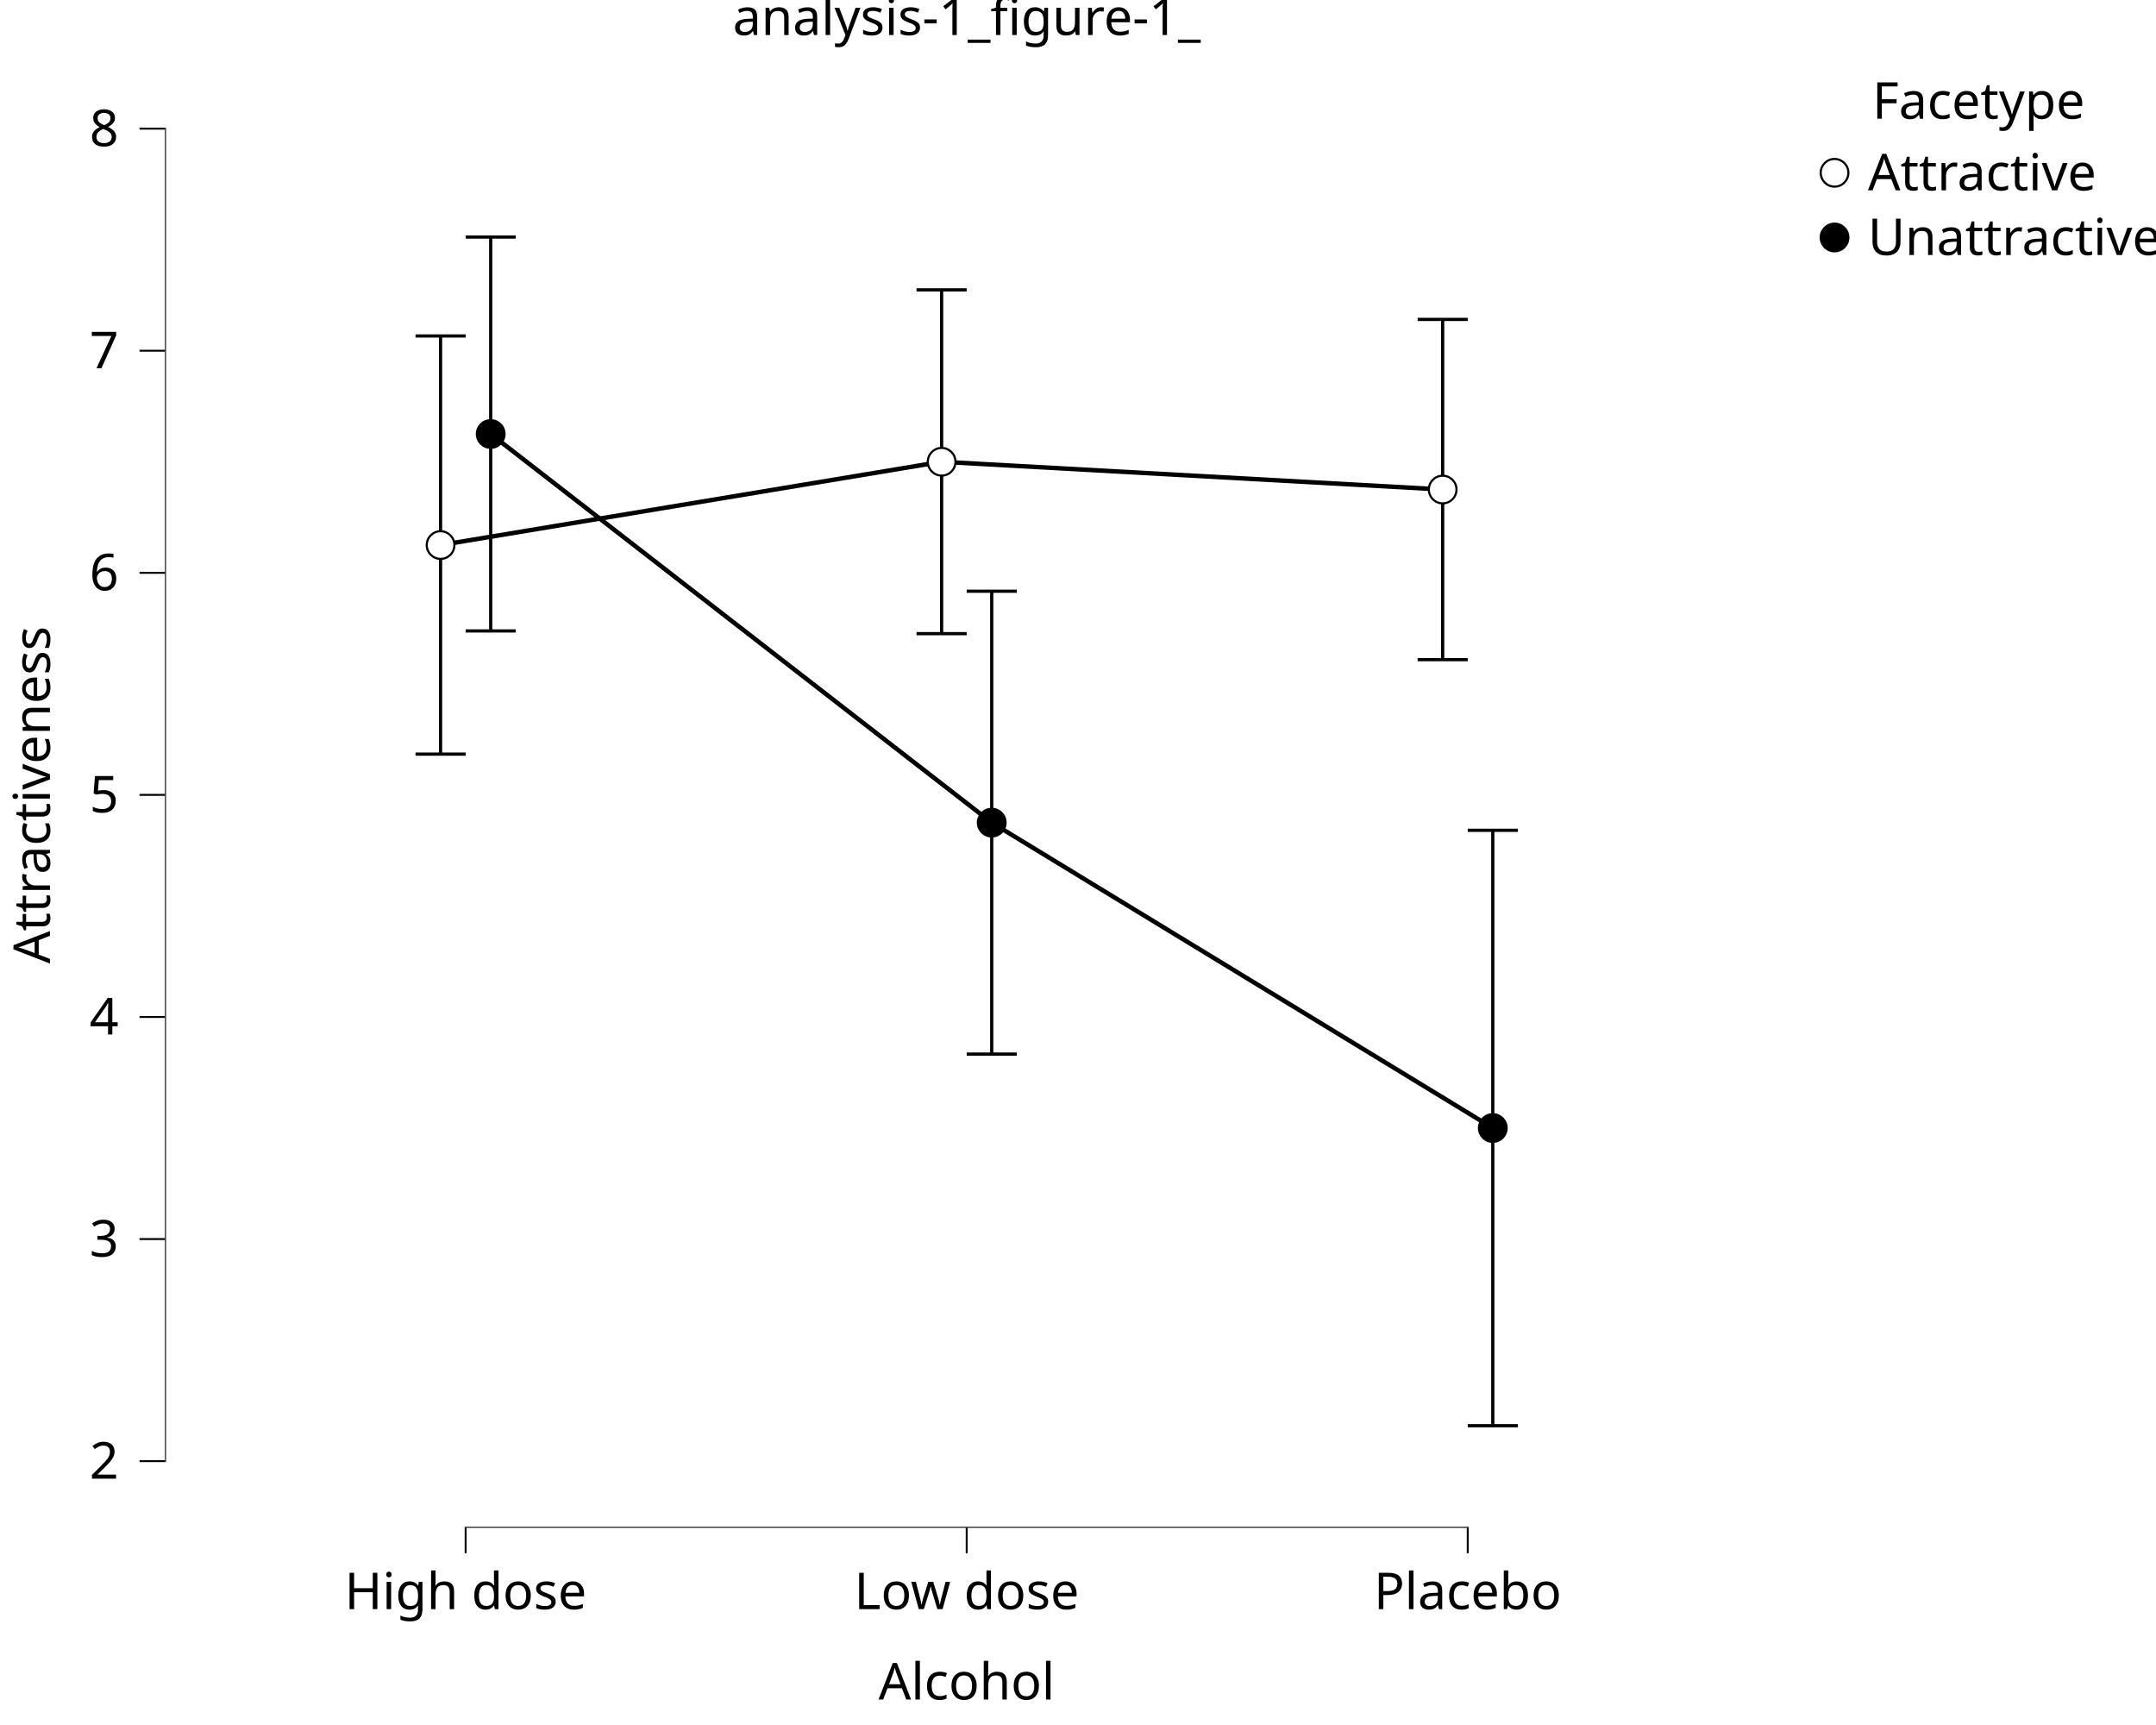
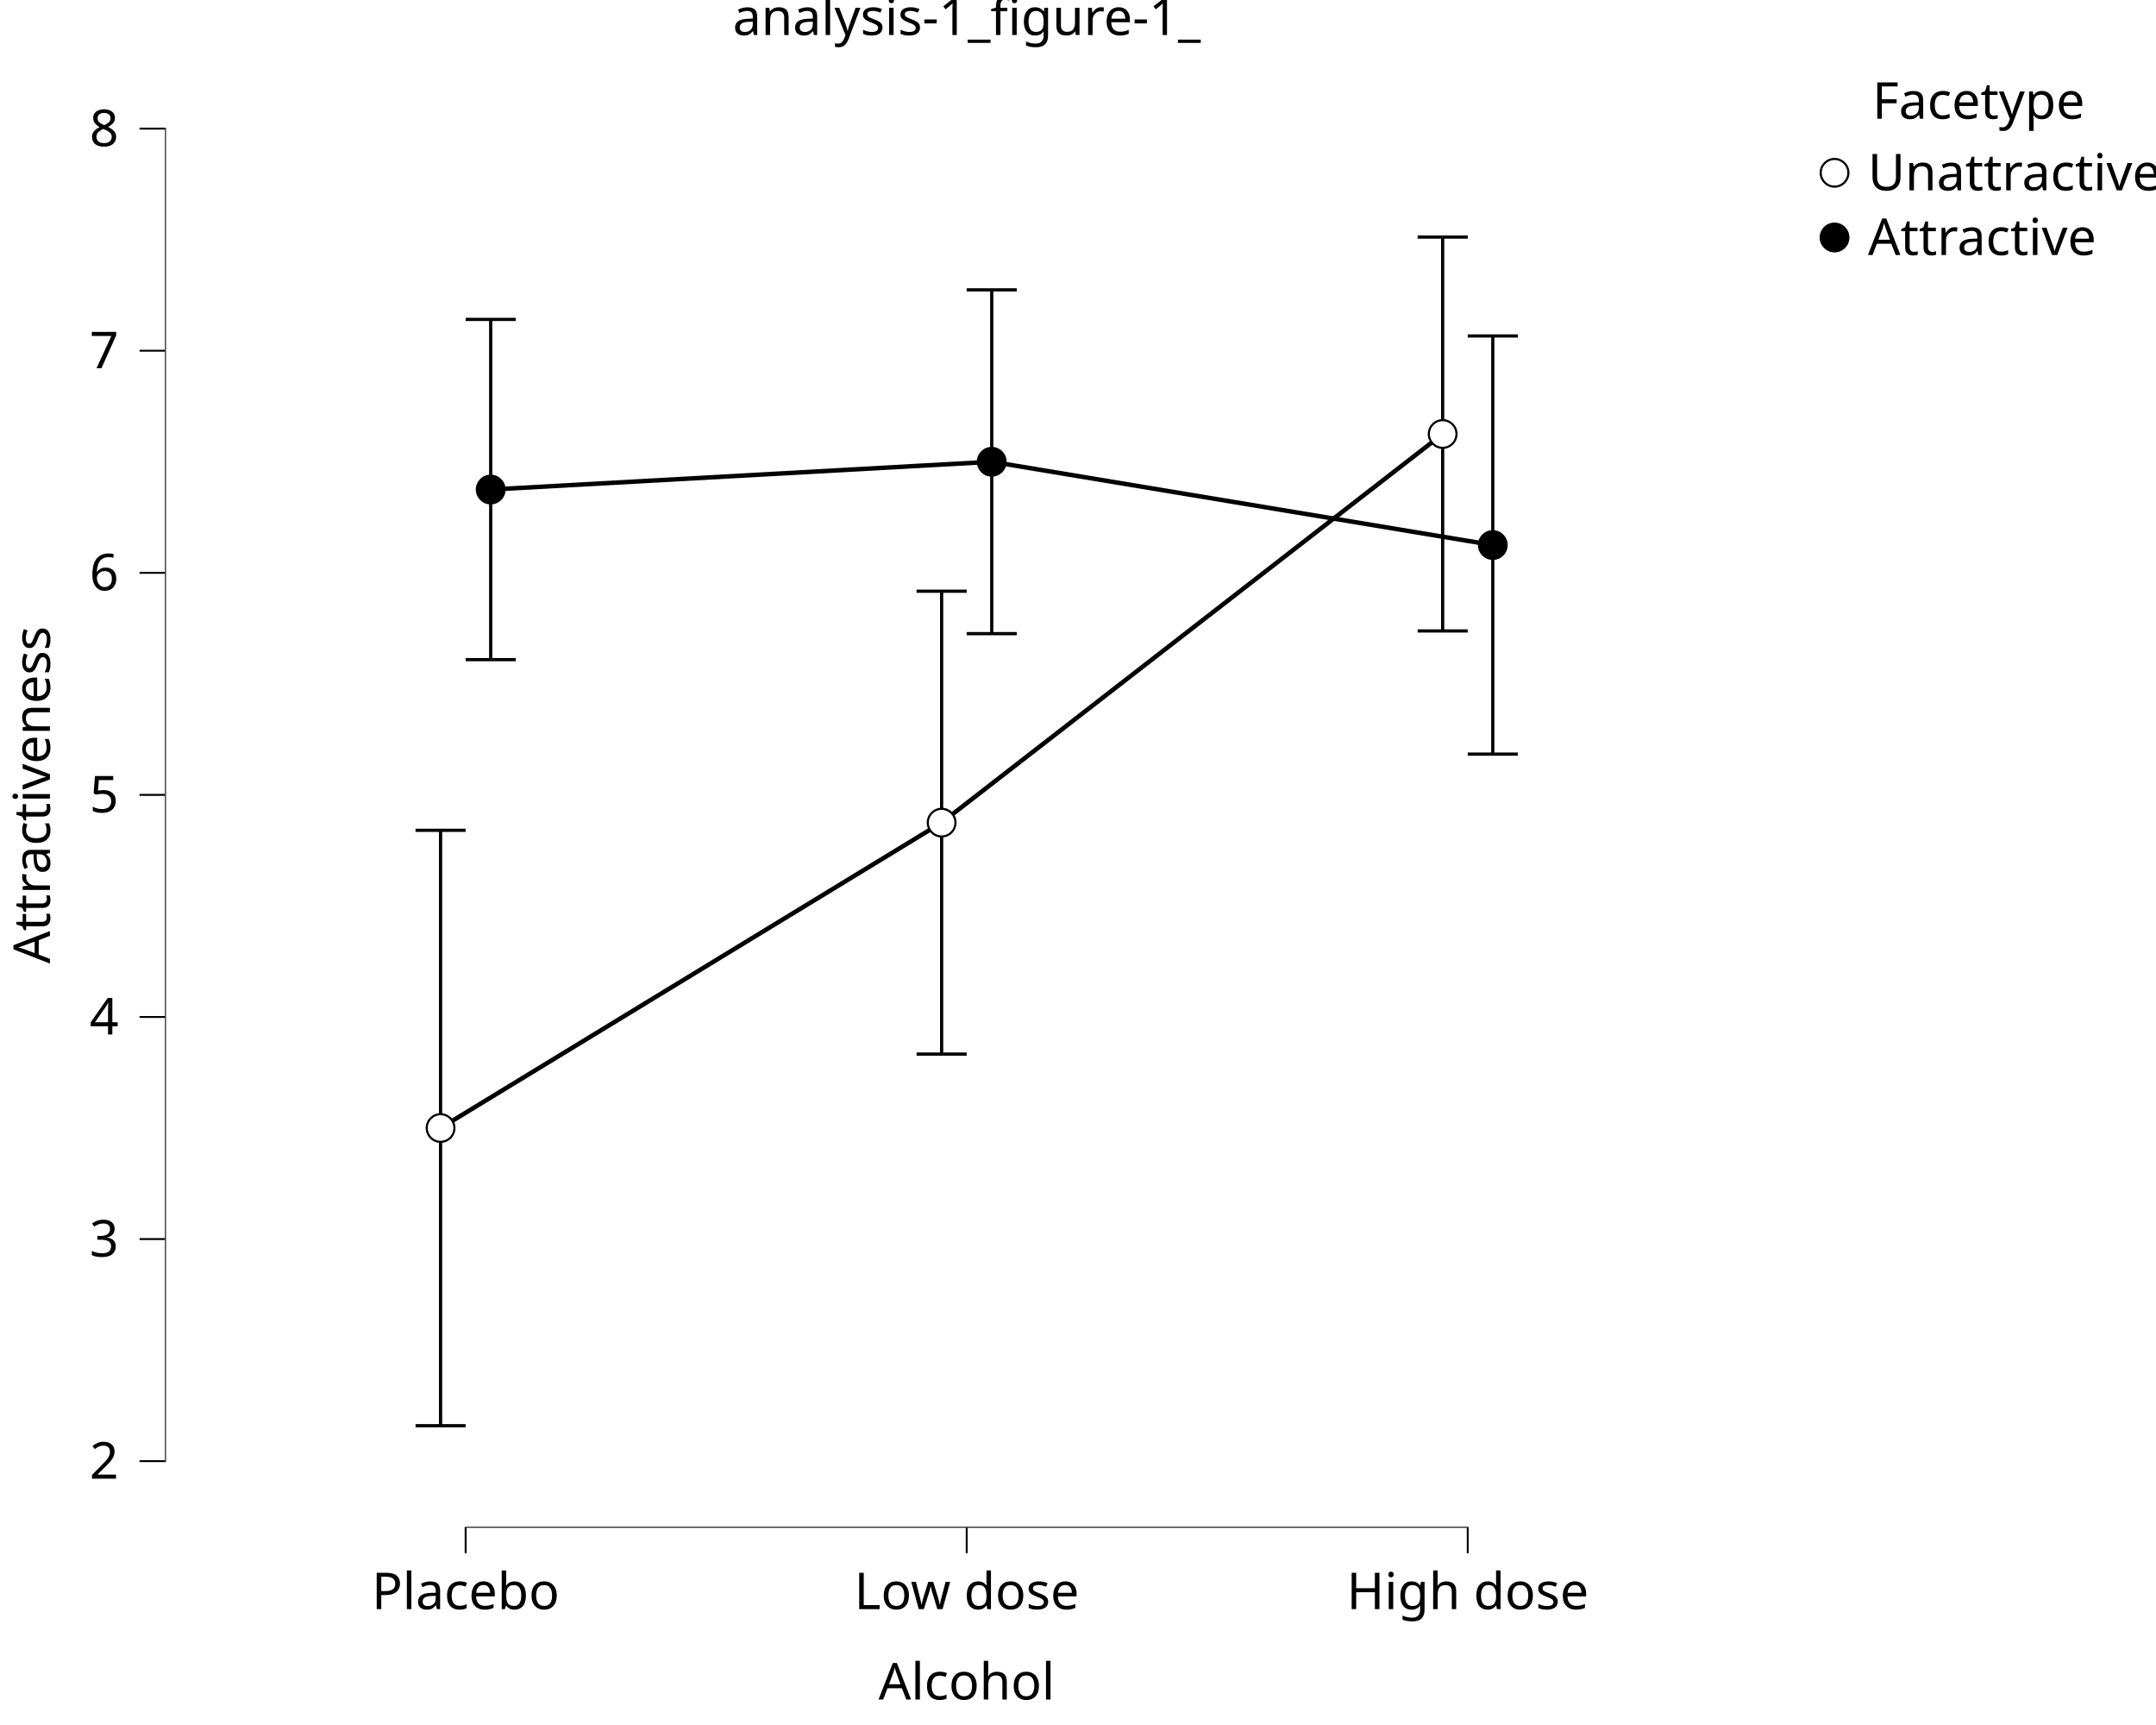
<svg xmlns="http://www.w3.org/2000/svg" class="svglite" data-engine-version="2.0" width="720.00pt" height="576.00pt" viewBox="0 0 720.00 576.00">
  <defs>
    <style type="text/css">
    .svglite line, .svglite polyline, .svglite polygon, .svglite path, .svglite rect, .svglite circle {
      fill: none;
      stroke: #000000;
      stroke-linecap: round;
      stroke-linejoin: round;
      stroke-miterlimit: 10.00;
    }
  </style>
  </defs>
  <rect width="100%" height="100%" style="stroke: none; fill: #FFFFFF;" />
  <defs>
    <clipPath id="cpMC4wMHw3MjAuMDB8MC4wMHw1NzYuMDA=">
      <rect x="0.00" y="0.00" width="720.00" height="576.00" />
    </clipPath>
  </defs>
  <g clip-path="url(#cpMC4wMHw3MjAuMDB8MC4wMHw1NzYuMDA=)">
    <rect x="0.00" y="0.00" width="720.00" height="576.00" style="stroke-width: 10.67; stroke: none;" />
  </g>
  <defs>
    <clipPath id="cpNTUuMTF8NTkwLjU1fDIwLjcxfDUxMC4xNA==">
      <rect x="55.11" y="20.71" width="535.44" height="489.43" />
    </clipPath>
  </defs>
  <g clip-path="url(#cpNTUuMTF8NTkwLjU1fDIwLjcxfDUxMC4xNA==)">
    <rect x="55.11" y="20.71" width="535.44" height="489.43" style="stroke-width: 10.67; stroke: none;" />
-     <polyline points="138.77,112.19 155.50,112.19 " style="stroke-width: 1.07; stroke-linecap: butt;" />
-     <polyline points="147.13,112.19 147.13,251.81 " style="stroke-width: 1.07; stroke-linecap: butt;" />
-     <polyline points="138.77,251.81 155.50,251.81 " style="stroke-width: 1.07; stroke-linecap: butt;" />
-     <polyline points="155.50,79.16 172.23,79.16 " style="stroke-width: 1.07; stroke-linecap: butt;" />
-     <polyline points="163.87,79.16 163.87,210.68 " style="stroke-width: 1.07; stroke-linecap: butt;" />
-     <polyline points="155.50,210.68 172.23,210.68 " style="stroke-width: 1.07; stroke-linecap: butt;" />
-     <polyline points="306.09,96.79 322.83,96.79 " style="stroke-width: 1.07; stroke-linecap: butt;" />
-     <polyline points="314.46,96.79 314.46,211.59 " style="stroke-width: 1.07; stroke-linecap: butt;" />
-     <polyline points="306.09,211.59 322.83,211.59 " style="stroke-width: 1.07; stroke-linecap: butt;" />
-     <polyline points="322.83,197.42 339.56,197.42 " style="stroke-width: 1.07; stroke-linecap: butt;" />
-     <polyline points="331.19,197.42 331.19,351.97 " style="stroke-width: 1.07; stroke-linecap: butt;" />
-     <polyline points="322.83,351.97 339.56,351.97 " style="stroke-width: 1.07; stroke-linecap: butt;" />
-     <polyline points="473.42,106.66 490.15,106.66 " style="stroke-width: 1.07; stroke-linecap: butt;" />
-     <polyline points="481.78,106.66 481.78,220.26 " style="stroke-width: 1.07; stroke-linecap: butt;" />
-     <polyline points="473.42,220.26 490.15,220.26 " style="stroke-width: 1.07; stroke-linecap: butt;" />
-     <polyline points="490.15,277.24 506.88,277.24 " style="stroke-width: 1.07; stroke-linecap: butt;" />
-     <polyline points="498.52,277.24 498.52,476.07 " style="stroke-width: 1.07; stroke-linecap: butt;" />
-     <polyline points="490.15,476.07 506.88,476.07 " style="stroke-width: 1.07; stroke-linecap: butt;" />
-     <polyline points="147.13,182.00 314.46,154.19 481.78,163.46 " style="stroke-width: 1.49; stroke-linecap: butt;" />
-     <polyline points="163.87,144.92 331.19,274.69 498.52,376.66 " style="stroke-width: 1.49; stroke-linecap: butt;" />
-     <circle cx="147.13" cy="182.00" r="4.62" style="stroke-width: 0.71; fill: #FFFFFF;" />
-     <circle cx="163.87" cy="144.92" r="4.62" style="stroke-width: 0.71; fill: #000000;" />
-     <circle cx="314.46" cy="154.19" r="4.62" style="stroke-width: 0.71; fill: #FFFFFF;" />
-     <circle cx="331.19" cy="274.69" r="4.62" style="stroke-width: 0.71; fill: #000000;" />
-     <circle cx="481.78" cy="163.46" r="4.62" style="stroke-width: 0.71; fill: #FFFFFF;" />
-     <circle cx="498.52" cy="376.66" r="4.62" style="stroke-width: 0.71; fill: #000000;" />
+     <polyline points="138.77,277.24 155.50,277.24 " style="stroke-width: 1.07; stroke-linecap: butt;" />
+     <polyline points="147.13,277.24 147.13,476.07 " style="stroke-width: 1.07; stroke-linecap: butt;" />
+     <polyline points="138.77,476.07 155.50,476.07 " style="stroke-width: 1.07; stroke-linecap: butt;" />
+     <polyline points="155.50,106.66 172.23,106.66 " style="stroke-width: 1.07; stroke-linecap: butt;" />
+     <polyline points="163.87,106.66 163.87,220.26 " style="stroke-width: 1.07; stroke-linecap: butt;" />
+     <polyline points="155.50,220.26 172.23,220.26 " style="stroke-width: 1.07; stroke-linecap: butt;" />
+     <polyline points="306.09,197.42 322.83,197.42 " style="stroke-width: 1.07; stroke-linecap: butt;" />
+     <polyline points="314.46,197.42 314.46,351.97 " style="stroke-width: 1.07; stroke-linecap: butt;" />
+     <polyline points="306.09,351.97 322.83,351.97 " style="stroke-width: 1.07; stroke-linecap: butt;" />
+     <polyline points="322.83,96.79 339.56,96.79 " style="stroke-width: 1.07; stroke-linecap: butt;" />
+     <polyline points="331.19,96.79 331.19,211.59 " style="stroke-width: 1.07; stroke-linecap: butt;" />
+     <polyline points="322.83,211.59 339.56,211.59 " style="stroke-width: 1.07; stroke-linecap: butt;" />
+     <polyline points="473.42,79.16 490.15,79.16 " style="stroke-width: 1.07; stroke-linecap: butt;" />
+     <polyline points="481.78,79.16 481.78,210.68 " style="stroke-width: 1.07; stroke-linecap: butt;" />
+     <polyline points="473.42,210.68 490.15,210.68 " style="stroke-width: 1.07; stroke-linecap: butt;" />
+     <polyline points="490.15,112.19 506.88,112.19 " style="stroke-width: 1.07; stroke-linecap: butt;" />
+     <polyline points="498.52,112.19 498.52,251.81 " style="stroke-width: 1.07; stroke-linecap: butt;" />
+     <polyline points="490.15,251.81 506.88,251.81 " style="stroke-width: 1.07; stroke-linecap: butt;" />
+     <polyline points="147.13,376.66 314.46,274.69 481.78,144.92 " style="stroke-width: 1.49; stroke-linecap: butt;" />
+     <polyline points="163.87,163.46 331.19,154.19 498.52,182.00 " style="stroke-width: 1.49; stroke-linecap: butt;" />
+     <circle cx="147.13" cy="376.66" r="4.62" style="stroke-width: 0.71; fill: #FFFFFF;" />
+     <circle cx="163.87" cy="163.46" r="4.62" style="stroke-width: 0.71; fill: #000000;" />
+     <circle cx="314.46" cy="274.69" r="4.62" style="stroke-width: 0.71; fill: #FFFFFF;" />
+     <circle cx="331.19" cy="154.19" r="4.62" style="stroke-width: 0.71; fill: #000000;" />
+     <circle cx="481.78" cy="144.92" r="4.62" style="stroke-width: 0.71; fill: #FFFFFF;" />
+     <circle cx="498.52" cy="182.00" r="4.62" style="stroke-width: 0.71; fill: #000000;" />
    <line x1="155.18" y1="510.14" x2="490.47" y2="510.14" style="stroke-width: 0.64; stroke-linecap: butt;" />
    <line x1="55.11" y1="488.21" x2="55.11" y2="42.64" style="stroke-width: 0.64; stroke-linecap: butt;" />
    <rect x="55.11" y="20.71" width="535.44" height="489.43" style="stroke-width: 0.00; stroke: none;" />
  </g>
  <g clip-path="url(#cpMC4wMHw3MjAuMDB8MC4wMHw1NzYuMDA=)">
    <polyline points="55.11,510.14 55.11,20.71 " style="stroke-width: 0.00; stroke: none; stroke-linecap: butt;" />
    <text x="39.63" y="493.74" text-anchor="end" style="font-size: 17.00px; font-family: sans;" textLength="9.46px" lengthAdjust="spacingAndGlyphs">2</text>
    <text x="39.63" y="419.59" text-anchor="end" style="font-size: 17.00px; font-family: sans;" textLength="9.46px" lengthAdjust="spacingAndGlyphs">3</text>
    <text x="39.63" y="345.43" text-anchor="end" style="font-size: 17.00px; font-family: sans;" textLength="9.46px" lengthAdjust="spacingAndGlyphs">4</text>
    <text x="39.63" y="271.27" text-anchor="end" style="font-size: 17.00px; font-family: sans;" textLength="9.46px" lengthAdjust="spacingAndGlyphs">5</text>
    <text x="39.63" y="197.12" text-anchor="end" style="font-size: 17.00px; font-family: sans;" textLength="9.46px" lengthAdjust="spacingAndGlyphs">6</text>
    <text x="39.63" y="122.96" text-anchor="end" style="font-size: 17.00px; font-family: sans;" textLength="9.46px" lengthAdjust="spacingAndGlyphs">7</text>
    <text x="39.63" y="48.80" text-anchor="end" style="font-size: 17.00px; font-family: sans;" textLength="9.46px" lengthAdjust="spacingAndGlyphs">8</text>
    <polyline points="46.60,487.89 55.11,487.89 " style="stroke-width: 0.64; stroke-linecap: butt;" />
    <polyline points="46.60,413.74 55.11,413.74 " style="stroke-width: 0.64; stroke-linecap: butt;" />
    <polyline points="46.60,339.58 55.11,339.58 " style="stroke-width: 0.64; stroke-linecap: butt;" />
    <polyline points="46.60,265.42 55.11,265.42 " style="stroke-width: 0.64; stroke-linecap: butt;" />
    <polyline points="46.60,191.27 55.11,191.27 " style="stroke-width: 0.64; stroke-linecap: butt;" />
    <polyline points="46.60,117.11 55.11,117.11 " style="stroke-width: 0.64; stroke-linecap: butt;" />
    <polyline points="46.60,42.95 55.11,42.95 " style="stroke-width: 0.64; stroke-linecap: butt;" />
    <polyline points="55.11,510.14 590.55,510.14 " style="stroke-width: 0.00; stroke: none; stroke-linecap: butt;" />
    <polyline points="155.50,518.64 155.50,510.14 " style="stroke-width: 0.64; stroke-linecap: butt;" />
    <polyline points="322.83,518.64 322.83,510.14 " style="stroke-width: 0.64; stroke-linecap: butt;" />
    <polyline points="490.15,518.64 490.15,510.14 " style="stroke-width: 0.64; stroke-linecap: butt;" />
-     <text x="155.50" y="537.32" text-anchor="middle" style="font-size: 17.00px; font-family: sans;" textLength="76.56px" lengthAdjust="spacingAndGlyphs">High dose</text>
+     <text x="155.50" y="537.32" text-anchor="middle" style="font-size: 17.00px; font-family: sans;" textLength="61.44px" lengthAdjust="spacingAndGlyphs">Placebo</text>
    <text x="322.83" y="537.32" text-anchor="middle" style="font-size: 17.00px; font-family: sans;" textLength="72.79px" lengthAdjust="spacingAndGlyphs">Low dose</text>
-     <text x="490.15" y="537.32" text-anchor="middle" style="font-size: 17.00px; font-family: sans;" textLength="61.44px" lengthAdjust="spacingAndGlyphs">Placebo</text>
+     <text x="490.15" y="537.32" text-anchor="middle" style="font-size: 17.00px; font-family: sans;" textLength="76.56px" lengthAdjust="spacingAndGlyphs">High dose</text>
    <text x="322.83" y="567.49" text-anchor="middle" style="font-size: 17.00px; font-family: sans;" textLength="55.76px" lengthAdjust="spacingAndGlyphs">Alcohol</text>
    <text transform="translate(16.68,265.42) rotate(-90)" text-anchor="middle" style="font-size: 17.00px; font-family: sans;" textLength="106.79px" lengthAdjust="spacingAndGlyphs">Attractiveness</text>
    <rect x="601.50" y="20.71" width="118.50" height="74.87" style="stroke-width: 0.75; stroke: none;" />
    <rect x="601.50" y="20.71" width="118.50" height="74.87" style="stroke-width: 10.67; stroke: none;" />
    <text x="660.75" y="39.65" text-anchor="middle" style="font-size: 17.00px; font-family: sans;" textLength="69.94px" lengthAdjust="spacingAndGlyphs">Facetype</text>
    <rect x="606.98" y="46.90" width="11.34" height="21.60" style="stroke-width: 10.67; stroke: none;" />
    <circle cx="612.65" cy="57.70" r="4.62" style="stroke-width: 0.71; fill: #FFFFFF;" />
    <rect x="606.98" y="68.50" width="11.34" height="21.60" style="stroke-width: 10.67; stroke: none;" />
    <circle cx="612.65" cy="79.30" r="4.62" style="stroke-width: 0.71; fill: #000000;" />
-     <text x="623.80" y="63.55" style="font-size: 17.00px; font-family: sans;" textLength="70.87px" lengthAdjust="spacingAndGlyphs">Attractive</text>
-     <text x="623.80" y="85.15" style="font-size: 17.00px; font-family: sans;" textLength="90.72px" lengthAdjust="spacingAndGlyphs">Unattractive</text>
+     <text x="623.80" y="63.55" style="font-size: 17.00px; font-family: sans;" textLength="90.72px" lengthAdjust="spacingAndGlyphs">Unattractive</text>
+     <text x="623.80" y="85.15" style="font-size: 17.00px; font-family: sans;" textLength="70.87px" lengthAdjust="spacingAndGlyphs">Attractive</text>
    <text x="322.83" y="11.70" text-anchor="middle" style="font-size: 17.00px; font-family: sans;" textLength="153.10px" lengthAdjust="spacingAndGlyphs">analysis-1_figure-1_</text>
  </g>
</svg>
